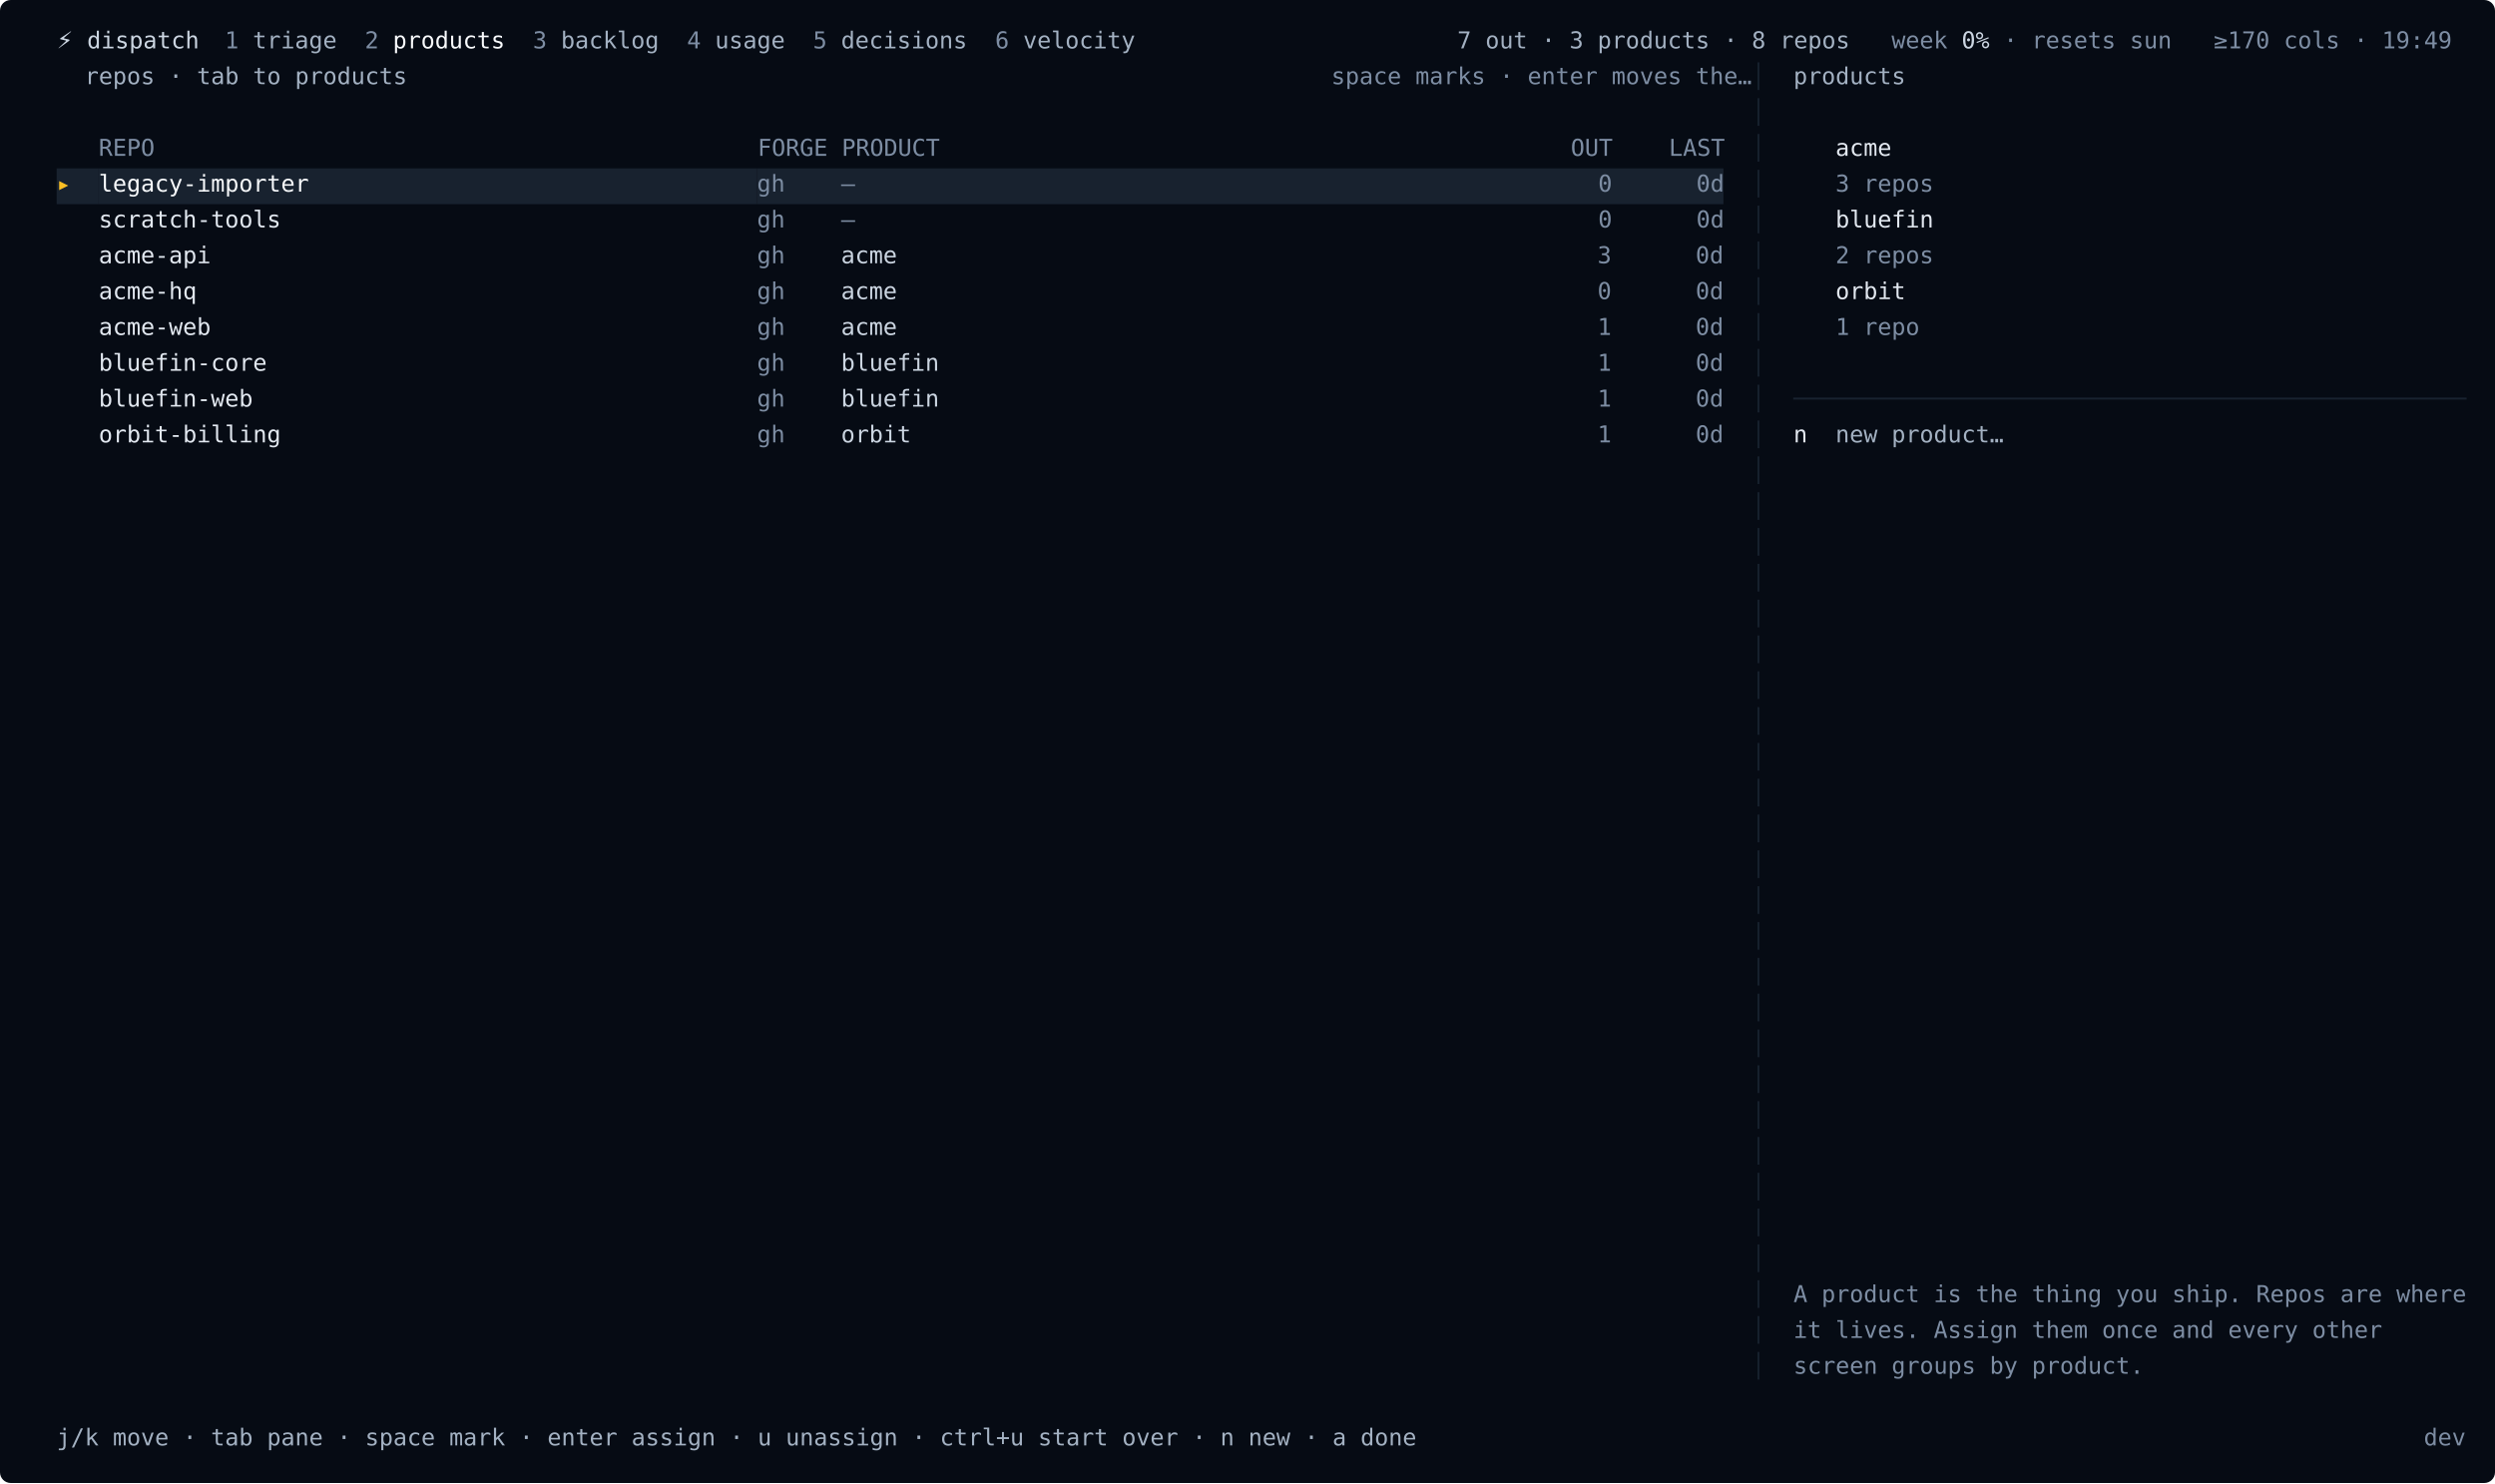
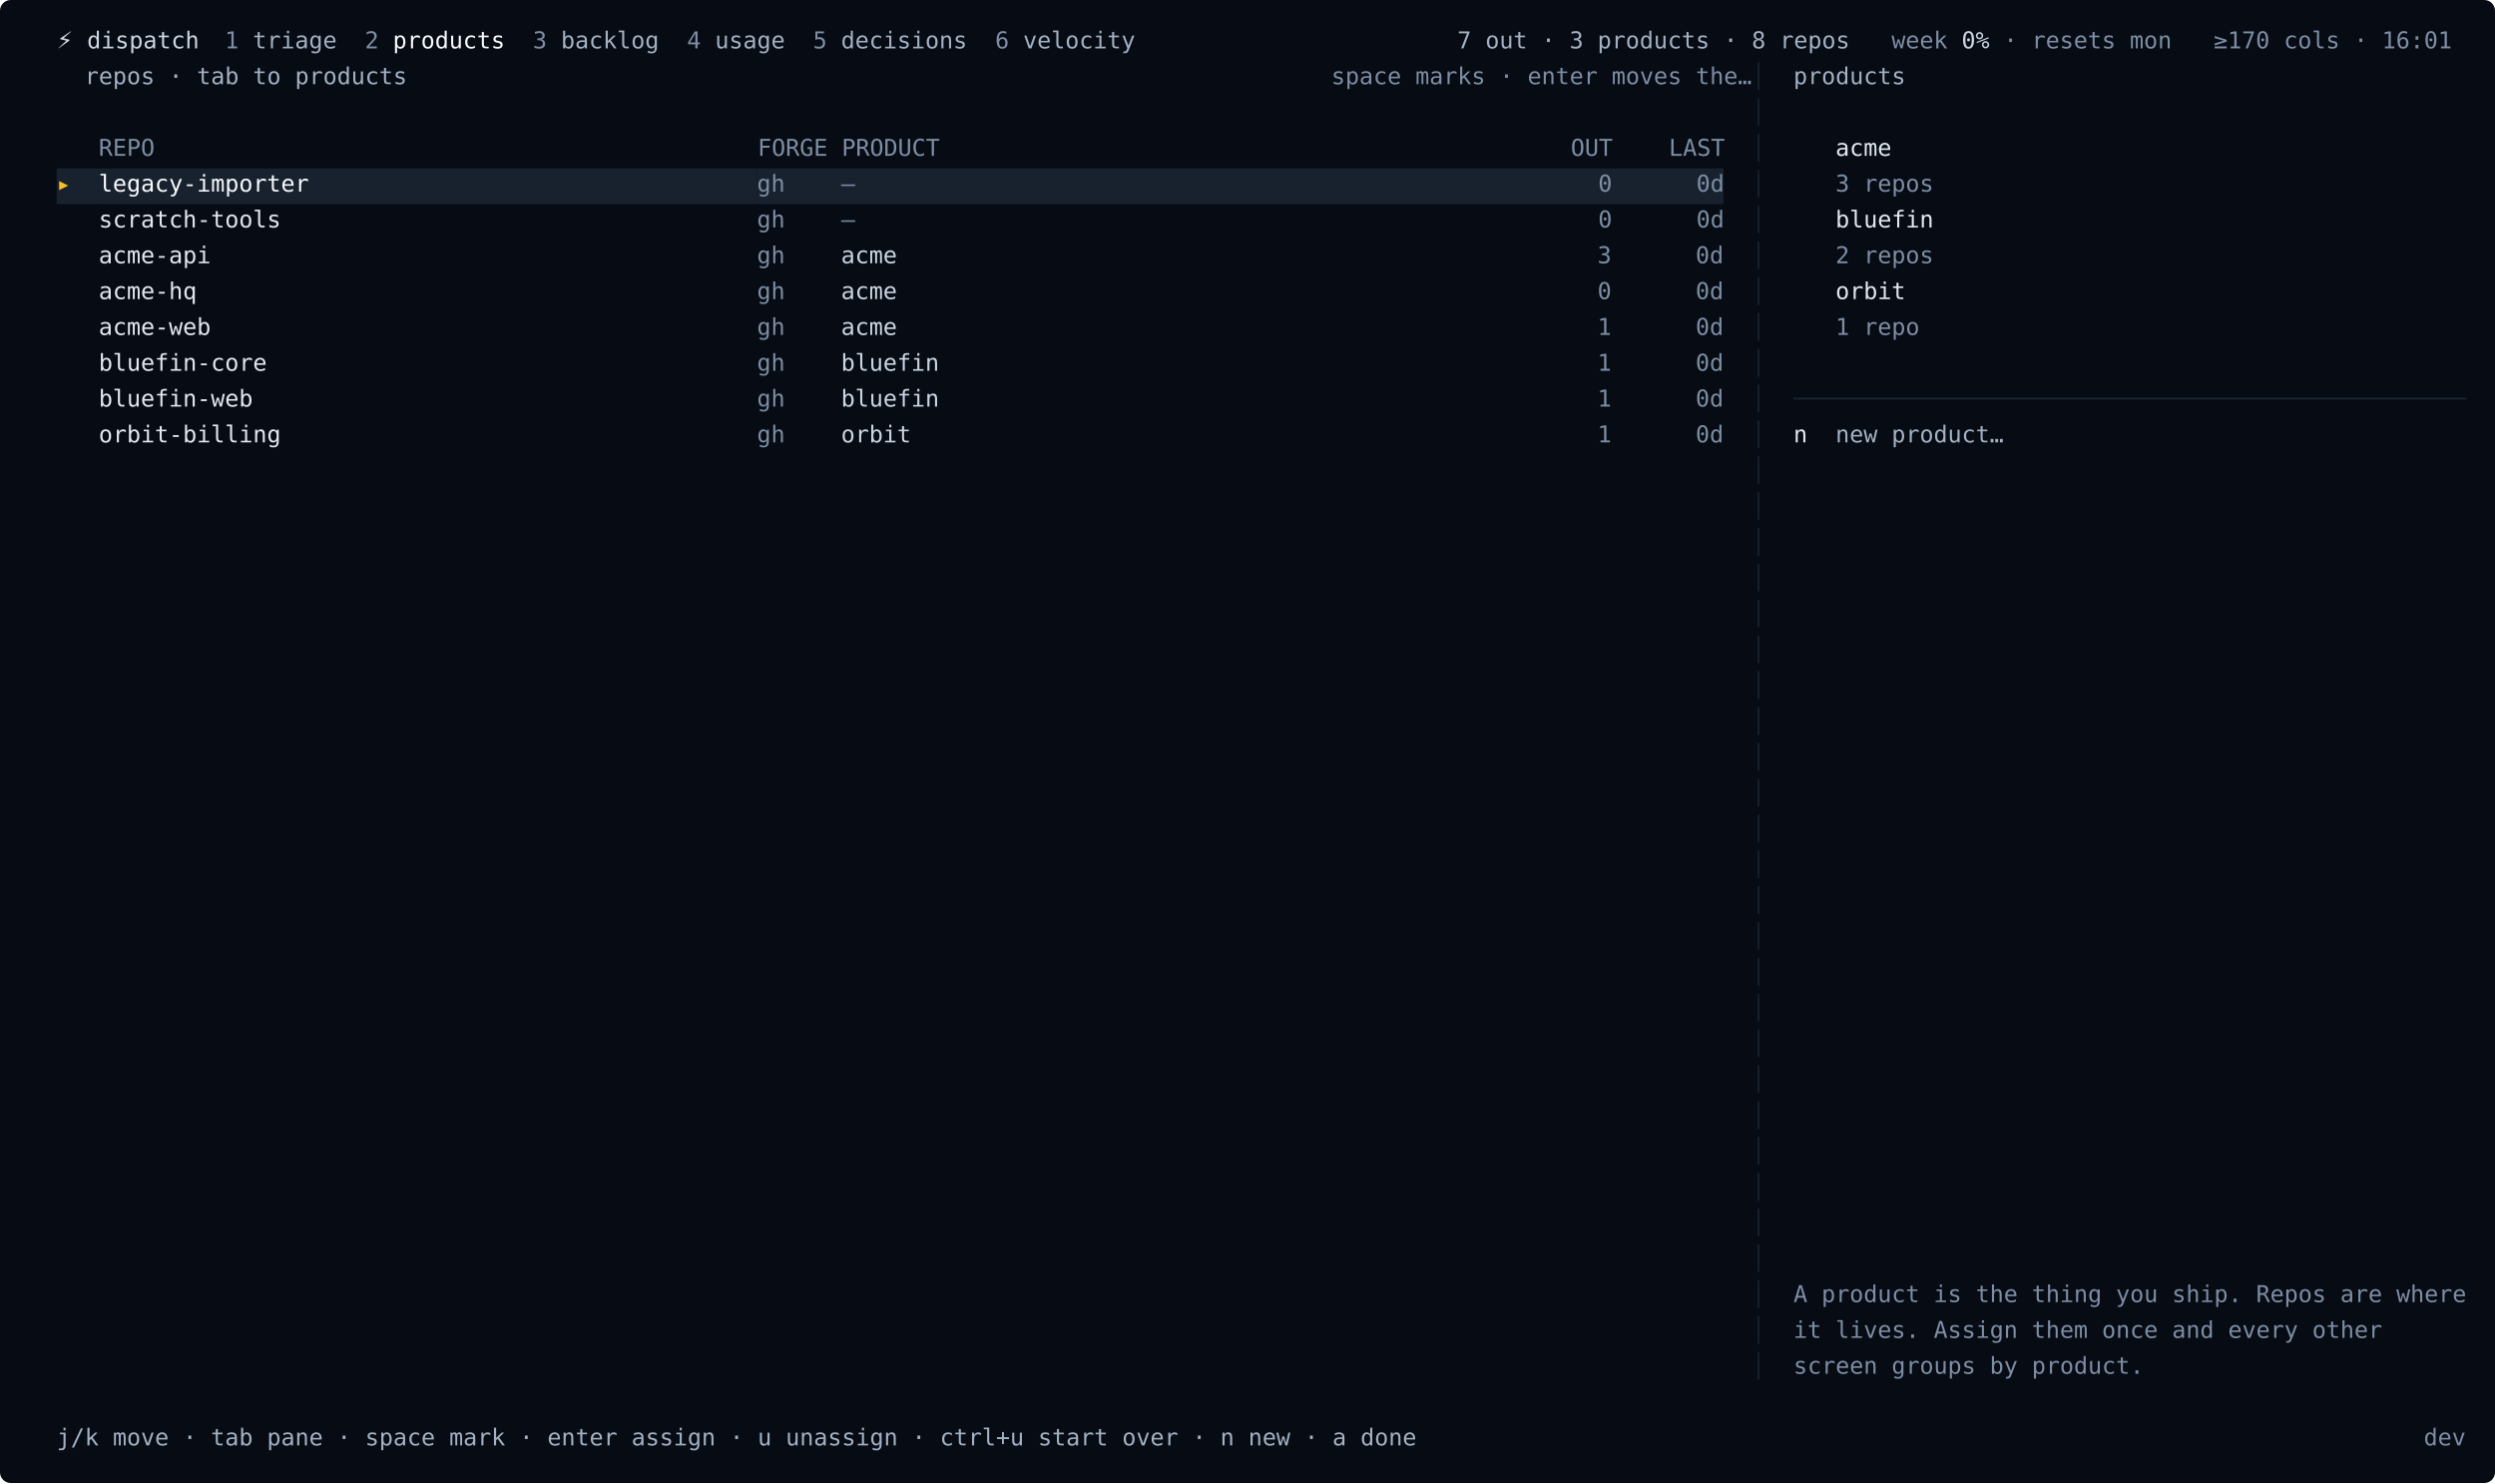
<svg xmlns="http://www.w3.org/2000/svg" width="1393" height="828" viewBox="0 0 1393 828" role="img" aria-label="Assigning repos to products">
  <rect width="1393" height="828" rx="6" fill="#060b14" />
  <g font-family="ui-monospace, SFMono-Regular, Menlo, Consolas, 'DejaVu Sans Mono', monospace" font-size="13.0" xml:space="preserve">
    <rect x="31.64" y="94.00" width="23.46" height="20.00" fill="#18222f" />
    <rect x="55.10" y="94.00" width="367.54" height="20.00" fill="#18222f" />
    <rect x="422.64" y="94.00" width="539.58" height="20.00" fill="#18222f" />
    <text xml:space="preserve" y="27.00" fill="#e2e8f0">
      <tspan x="16.00">  </tspan>
      <tspan x="31.64" fill="#cbd5e1">⚡ dispatch</tspan>
      <tspan x="109.84">  </tspan>
      <tspan x="125.48" fill="#7d8da3">1 </tspan>
      <tspan x="141.12" fill="#a3b1c2">triage</tspan>
      <tspan x="188.04">  </tspan>
      <tspan x="203.68" fill="#7d8da3">2 </tspan>
      <tspan x="219.32" fill="#f8fafc">products</tspan>
      <tspan x="281.88">  </tspan>
      <tspan x="297.52" fill="#7d8da3">3 </tspan>
      <tspan x="313.16" fill="#a3b1c2">backlog</tspan>
      <tspan x="367.90">  </tspan>
      <tspan x="383.54" fill="#7d8da3">4 </tspan>
      <tspan x="399.18" fill="#a3b1c2">usage</tspan>
      <tspan x="438.28">  </tspan>
      <tspan x="453.92" fill="#7d8da3">5 </tspan>
      <tspan x="469.56" fill="#a3b1c2">decisions</tspan>
      <tspan x="539.94">  </tspan>
      <tspan x="555.58" fill="#7d8da3">6 </tspan>
      <tspan x="571.22" fill="#a3b1c2">velocity</tspan>
      <tspan x="633.78">                       </tspan>
      <tspan x="813.64" fill="#a3b1c2">7 out · 3 products · 8 repos</tspan>
      <tspan x="1032.60">   </tspan>
      <tspan x="1056.06" fill="#7d8da3">week </tspan>
      <tspan x="1095.16" fill="#cbd5e1">0%</tspan>
-       <tspan x="1110.80" fill="#7d8da3"> · resets sun</tspan>
+       <tspan x="1110.80" fill="#7d8da3"> · resets mon</tspan>
      <tspan x="1212.46">   </tspan>
-       <tspan x="1235.92" fill="#7d8da3">≥170 cols · 19:49</tspan>
+       <tspan x="1235.92" fill="#7d8da3">≥170 cols · 16:01</tspan>
    </text>
    <text xml:space="preserve" y="47.00" fill="#e2e8f0">
      <tspan x="16.00">    </tspan>
      <tspan x="47.28" fill="#a3b1c2">repos · tab to products</tspan>
      <tspan x="227.14">                                                                  </tspan>
      <tspan x="743.26" fill="#7d8da3">space marks · enter moves the…</tspan>
      <tspan x="977.86" fill="#18222f">│</tspan>
      <tspan x="985.68">  </tspan>
      <tspan x="1001.32" fill="#a3b1c2">products</tspan>
    </text>
    <text xml:space="preserve" y="67.00" fill="#e2e8f0">
      <tspan x="16.00">                                                                                                                           </tspan>
      <tspan x="977.86" fill="#18222f">│</tspan>
    </text>
    <text xml:space="preserve" y="87.00" fill="#e2e8f0">
      <tspan x="16.00">     </tspan>
      <tspan x="55.10" fill="#7d8da3">REPO                                           FORGE PRODUCT                                             OUT    LAST</tspan>
      <tspan x="962.22">  </tspan>
      <tspan x="977.86" fill="#18222f">│</tspan>
      <tspan x="985.68">  </tspan>
      <tspan x="1001.32" fill="#cbd5e1">   </tspan>
      <tspan x="1024.78">acme                                         </tspan>
    </text>
    <text xml:space="preserve" y="107.00" fill="#e2e8f0">
      <tspan x="16.00">  </tspan>
      <tspan x="31.64" fill="#fbbf24">▸  </tspan>
      <tspan x="55.10" fill="#f8fafc">legacy-importer                                </tspan>
      <tspan x="422.64" fill="#7d8da3">gh    —                                                     0      0d</tspan>
      <tspan x="962.22">  </tspan>
      <tspan x="977.86" fill="#18222f">│</tspan>
      <tspan x="985.68">     </tspan>
      <tspan x="1024.78" fill="#7d8da3">3 repos                                      </tspan>
    </text>
    <text xml:space="preserve" y="127.00" fill="#e2e8f0">
      <tspan x="16.00">  </tspan>
      <tspan x="31.64" fill="#fbbf24">   </tspan>
      <tspan x="55.10">scratch-tools                                  </tspan>
      <tspan x="422.64" fill="#7d8da3">gh    —                                                     0      0d</tspan>
      <tspan x="962.22">  </tspan>
      <tspan x="977.86" fill="#18222f">│</tspan>
      <tspan x="985.68">  </tspan>
      <tspan x="1001.32" fill="#cbd5e1">   </tspan>
      <tspan x="1024.78">bluefin                                      </tspan>
    </text>
    <text xml:space="preserve" y="147.00" fill="#e2e8f0">
      <tspan x="16.00">  </tspan>
      <tspan x="31.64" fill="#fbbf24">   </tspan>
      <tspan x="55.10">acme-api                                       </tspan>
      <tspan x="422.64" fill="#7d8da3">gh    </tspan>
      <tspan x="469.56" fill="#cbd5e1">acme                                           </tspan>
      <tspan x="837.10" fill="#7d8da3">       3      0d</tspan>
      <tspan x="962.22">  </tspan>
      <tspan x="977.86" fill="#18222f">│</tspan>
      <tspan x="985.68">     </tspan>
      <tspan x="1024.78" fill="#7d8da3">2 repos                                      </tspan>
    </text>
    <text xml:space="preserve" y="167.00" fill="#e2e8f0">
      <tspan x="16.00">  </tspan>
      <tspan x="31.64" fill="#fbbf24">   </tspan>
      <tspan x="55.10">acme-hq                                        </tspan>
      <tspan x="422.64" fill="#7d8da3">gh    </tspan>
      <tspan x="469.56" fill="#cbd5e1">acme                                           </tspan>
      <tspan x="837.10" fill="#7d8da3">       0      0d</tspan>
      <tspan x="962.22">  </tspan>
      <tspan x="977.86" fill="#18222f">│</tspan>
      <tspan x="985.68">  </tspan>
      <tspan x="1001.32" fill="#cbd5e1">   </tspan>
      <tspan x="1024.78">orbit                                        </tspan>
    </text>
    <text xml:space="preserve" y="187.00" fill="#e2e8f0">
      <tspan x="16.00">  </tspan>
      <tspan x="31.64" fill="#fbbf24">   </tspan>
      <tspan x="55.10">acme-web                                       </tspan>
      <tspan x="422.64" fill="#7d8da3">gh    </tspan>
      <tspan x="469.56" fill="#cbd5e1">acme                                           </tspan>
      <tspan x="837.10" fill="#7d8da3">       1      0d</tspan>
      <tspan x="962.22">  </tspan>
      <tspan x="977.86" fill="#18222f">│</tspan>
      <tspan x="985.68">     </tspan>
      <tspan x="1024.78" fill="#7d8da3">1 repo                                       </tspan>
    </text>
    <text xml:space="preserve" y="207.00" fill="#e2e8f0">
      <tspan x="16.00">  </tspan>
      <tspan x="31.64" fill="#fbbf24">   </tspan>
      <tspan x="55.10">bluefin-core                                   </tspan>
      <tspan x="422.64" fill="#7d8da3">gh    </tspan>
      <tspan x="469.56" fill="#cbd5e1">bluefin                                        </tspan>
      <tspan x="837.10" fill="#7d8da3">       1      0d</tspan>
      <tspan x="962.22">  </tspan>
      <tspan x="977.86" fill="#18222f">│</tspan>
    </text>
    <text xml:space="preserve" y="227.00" fill="#e2e8f0">
      <tspan x="16.00">  </tspan>
      <tspan x="31.64" fill="#fbbf24">   </tspan>
      <tspan x="55.10">bluefin-web                                    </tspan>
      <tspan x="422.64" fill="#7d8da3">gh    </tspan>
      <tspan x="469.56" fill="#cbd5e1">bluefin                                        </tspan>
      <tspan x="837.10" fill="#7d8da3">       1      0d</tspan>
      <tspan x="962.22">  </tspan>
      <tspan x="977.86" fill="#18222f">│</tspan>
      <tspan x="985.68">  </tspan>
      <tspan x="1001.32" fill="#18222f">────────────────────────────────────────────────</tspan>
    </text>
    <text xml:space="preserve" y="247.00" fill="#e2e8f0">
      <tspan x="16.00">  </tspan>
      <tspan x="31.64" fill="#fbbf24">   </tspan>
      <tspan x="55.10">orbit-billing                                  </tspan>
      <tspan x="422.64" fill="#7d8da3">gh    </tspan>
      <tspan x="469.56" fill="#cbd5e1">orbit                                          </tspan>
      <tspan x="837.10" fill="#7d8da3">       1      0d</tspan>
      <tspan x="962.22">  </tspan>
      <tspan x="977.86" fill="#18222f">│</tspan>
      <tspan x="985.68">  </tspan>
      <tspan x="1001.32">n  </tspan>
      <tspan x="1024.78" fill="#a3b1c2">new product…                                 </tspan>
    </text>
    <text xml:space="preserve" y="267.00" fill="#e2e8f0">
      <tspan x="16.00">                                                                                                                           </tspan>
      <tspan x="977.86" fill="#18222f">│</tspan>
    </text>
    <text xml:space="preserve" y="287.00" fill="#e2e8f0">
      <tspan x="16.00">                                                                                                                           </tspan>
      <tspan x="977.86" fill="#18222f">│</tspan>
    </text>
    <text xml:space="preserve" y="307.00" fill="#e2e8f0">
      <tspan x="16.00">                                                                                                                           </tspan>
      <tspan x="977.86" fill="#18222f">│</tspan>
    </text>
    <text xml:space="preserve" y="327.00" fill="#e2e8f0">
      <tspan x="16.00">                                                                                                                           </tspan>
      <tspan x="977.86" fill="#18222f">│</tspan>
    </text>
    <text xml:space="preserve" y="347.00" fill="#e2e8f0">
      <tspan x="16.00">                                                                                                                           </tspan>
      <tspan x="977.86" fill="#18222f">│</tspan>
    </text>
    <text xml:space="preserve" y="367.00" fill="#e2e8f0">
      <tspan x="16.00">                                                                                                                           </tspan>
      <tspan x="977.86" fill="#18222f">│</tspan>
    </text>
    <text xml:space="preserve" y="387.00" fill="#e2e8f0">
      <tspan x="16.00">                                                                                                                           </tspan>
      <tspan x="977.86" fill="#18222f">│</tspan>
    </text>
    <text xml:space="preserve" y="407.00" fill="#e2e8f0">
      <tspan x="16.00">                                                                                                                           </tspan>
      <tspan x="977.86" fill="#18222f">│</tspan>
    </text>
    <text xml:space="preserve" y="427.00" fill="#e2e8f0">
      <tspan x="16.00">                                                                                                                           </tspan>
      <tspan x="977.86" fill="#18222f">│</tspan>
    </text>
    <text xml:space="preserve" y="447.00" fill="#e2e8f0">
      <tspan x="16.00">                                                                                                                           </tspan>
      <tspan x="977.86" fill="#18222f">│</tspan>
    </text>
    <text xml:space="preserve" y="467.00" fill="#e2e8f0">
      <tspan x="16.00">                                                                                                                           </tspan>
      <tspan x="977.86" fill="#18222f">│</tspan>
    </text>
    <text xml:space="preserve" y="487.00" fill="#e2e8f0">
      <tspan x="16.00">                                                                                                                           </tspan>
      <tspan x="977.86" fill="#18222f">│</tspan>
    </text>
    <text xml:space="preserve" y="507.00" fill="#e2e8f0">
      <tspan x="16.00">                                                                                                                           </tspan>
      <tspan x="977.86" fill="#18222f">│</tspan>
    </text>
    <text xml:space="preserve" y="527.00" fill="#e2e8f0">
      <tspan x="16.00">                                                                                                                           </tspan>
      <tspan x="977.86" fill="#18222f">│</tspan>
    </text>
    <text xml:space="preserve" y="547.00" fill="#e2e8f0">
      <tspan x="16.00">                                                                                                                           </tspan>
      <tspan x="977.86" fill="#18222f">│</tspan>
    </text>
    <text xml:space="preserve" y="567.00" fill="#e2e8f0">
      <tspan x="16.00">                                                                                                                           </tspan>
      <tspan x="977.86" fill="#18222f">│</tspan>
    </text>
    <text xml:space="preserve" y="587.00" fill="#e2e8f0">
      <tspan x="16.00">                                                                                                                           </tspan>
      <tspan x="977.86" fill="#18222f">│</tspan>
    </text>
    <text xml:space="preserve" y="607.00" fill="#e2e8f0">
      <tspan x="16.00">                                                                                                                           </tspan>
      <tspan x="977.86" fill="#18222f">│</tspan>
    </text>
    <text xml:space="preserve" y="627.00" fill="#e2e8f0">
      <tspan x="16.00">                                                                                                                           </tspan>
      <tspan x="977.86" fill="#18222f">│</tspan>
    </text>
    <text xml:space="preserve" y="647.00" fill="#e2e8f0">
      <tspan x="16.00">                                                                                                                           </tspan>
      <tspan x="977.86" fill="#18222f">│</tspan>
    </text>
    <text xml:space="preserve" y="667.00" fill="#e2e8f0">
      <tspan x="16.00">                                                                                                                           </tspan>
      <tspan x="977.86" fill="#18222f">│</tspan>
    </text>
    <text xml:space="preserve" y="687.00" fill="#e2e8f0">
      <tspan x="16.00">                                                                                                                           </tspan>
      <tspan x="977.86" fill="#18222f">│</tspan>
    </text>
    <text xml:space="preserve" y="707.00" fill="#e2e8f0">
      <tspan x="16.00">                                                                                                                           </tspan>
      <tspan x="977.86" fill="#18222f">│</tspan>
    </text>
    <text xml:space="preserve" y="727.00" fill="#e2e8f0">
      <tspan x="16.00">                                                                                                                           </tspan>
      <tspan x="977.86" fill="#18222f">│</tspan>
      <tspan x="985.68">  </tspan>
      <tspan x="1001.32" fill="#7d8da3">A product is the thing you ship. Repos are where</tspan>
    </text>
    <text xml:space="preserve" y="747.00" fill="#e2e8f0">
      <tspan x="16.00">                                                                                                                           </tspan>
      <tspan x="977.86" fill="#18222f">│</tspan>
      <tspan x="985.68">  </tspan>
      <tspan x="1001.32" fill="#7d8da3">it lives. Assign them once and every other</tspan>
    </text>
    <text xml:space="preserve" y="767.00" fill="#e2e8f0">
      <tspan x="16.00">                                                                                                                           </tspan>
      <tspan x="977.86" fill="#18222f">│</tspan>
      <tspan x="985.68">  </tspan>
      <tspan x="1001.32" fill="#7d8da3">screen groups by product.</tspan>
    </text>
    <text xml:space="preserve" y="807.00" fill="#e2e8f0">
      <tspan x="16.00">  </tspan>
      <tspan x="31.64" fill="#a3b1c2">j/k move · tab pane · space mark · enter assign · u unassign · ctrl+u start over · n new · a done</tspan>
      <tspan x="790.18">                                                                        </tspan>
      <tspan x="1353.22" fill="#7d8da3">dev</tspan>
    </text>
  </g>
</svg>
